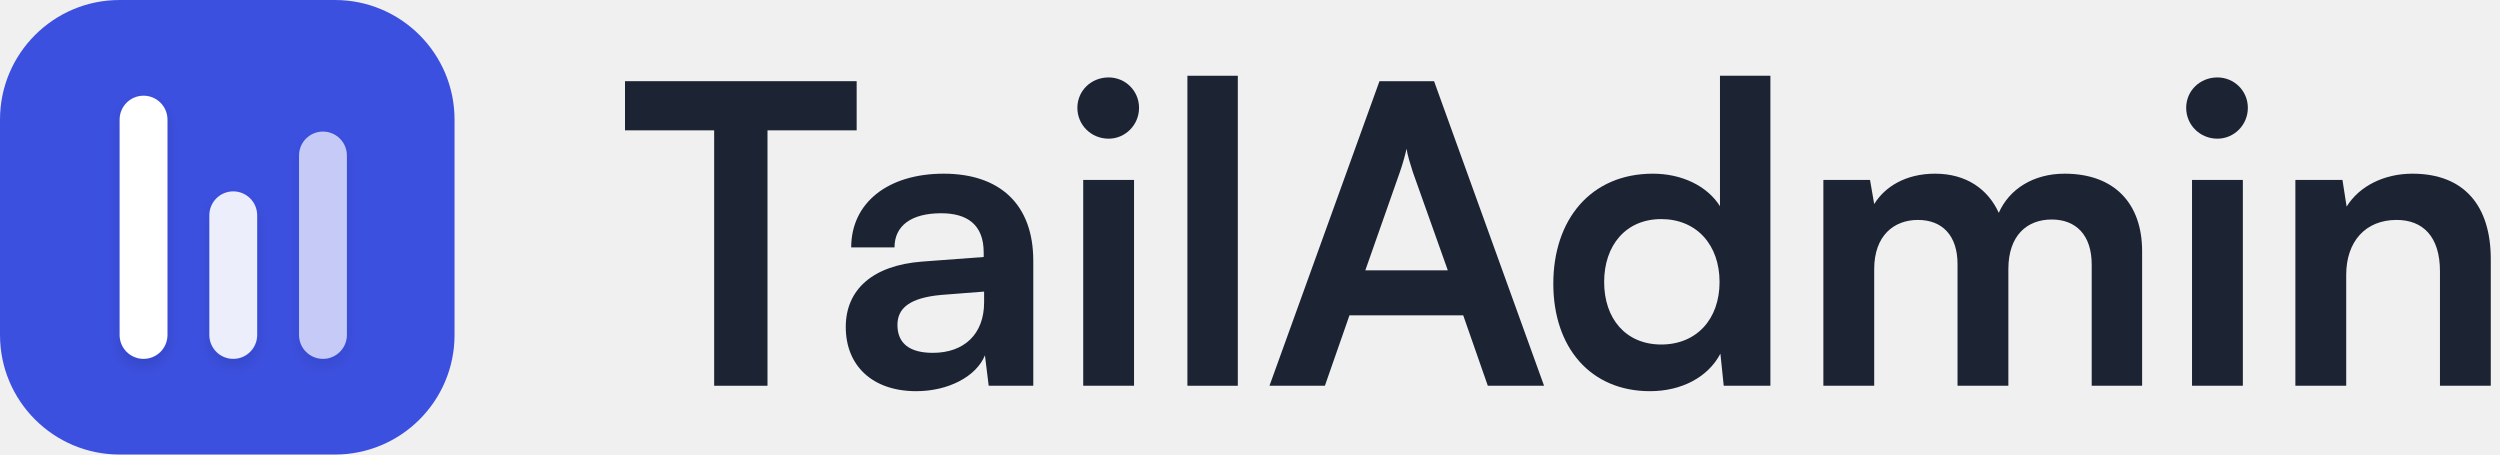
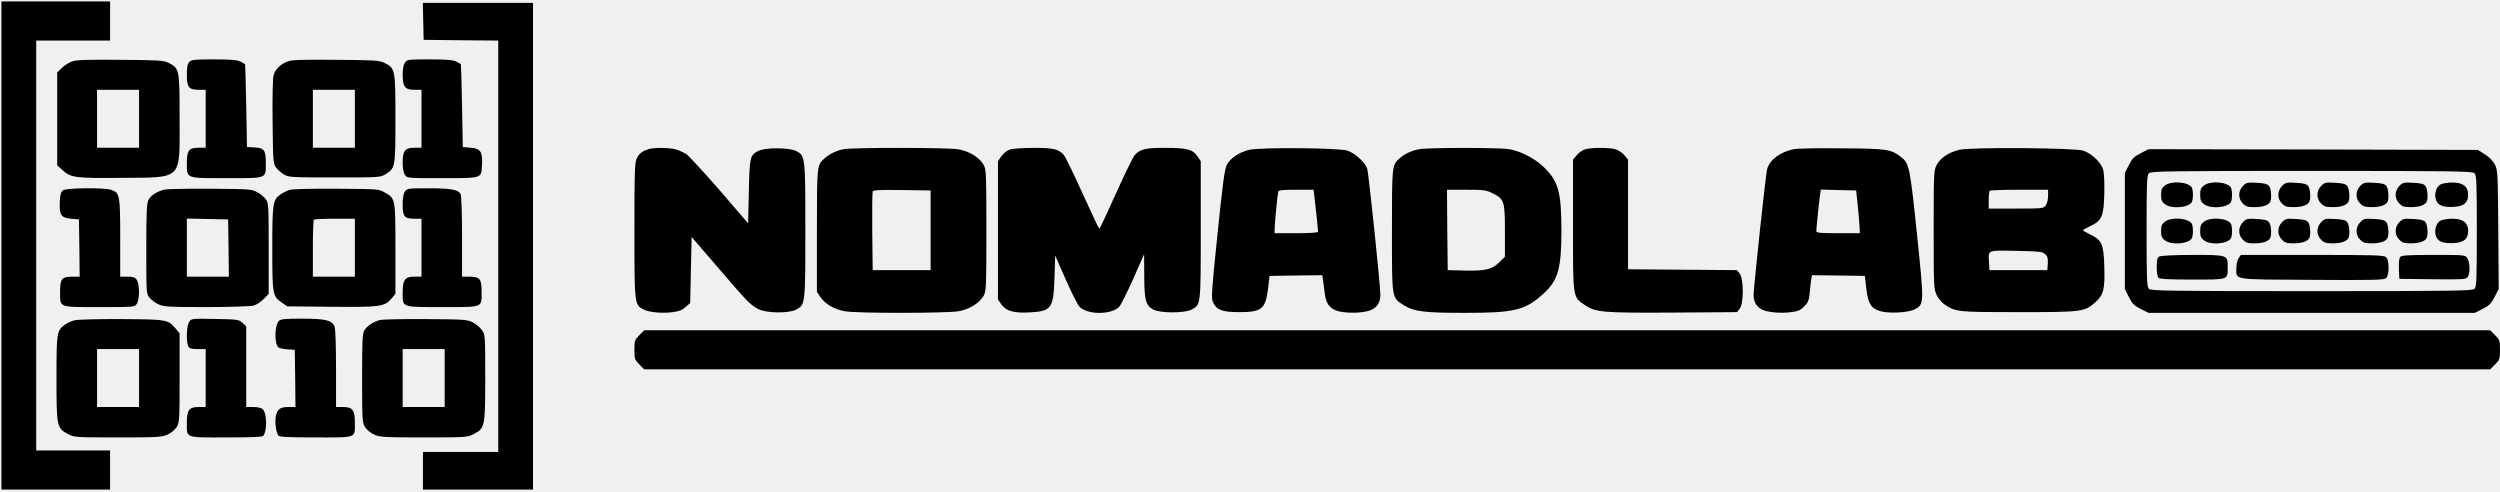
- <svg xmlns="http://www.w3.org/2000/svg" width="176" height="32" viewBox="0 0 176 32" fill="none">
-   <path d="M44 9.176H50.277V27.157H54.032V9.176H60.309V5.715H44V9.176Z" fill="#1C2434" />
-   <path d="M64.5 27.539C66.758 27.539 68.724 26.512 69.34 25.016L69.604 27.157H72.743V18.357C72.743 14.339 70.337 12.227 66.436 12.227C62.505 12.227 59.924 14.28 59.924 17.419H62.974C62.974 15.893 64.148 15.013 66.26 15.013C68.079 15.013 69.252 15.805 69.252 17.771V18.093L64.91 18.416C61.478 18.68 59.542 20.352 59.542 23.021C59.542 25.749 61.42 27.539 64.5 27.539ZM65.673 24.84C64.06 24.84 63.18 24.195 63.18 22.875C63.18 21.701 64.031 20.968 66.26 20.763L69.281 20.528V21.291C69.281 23.52 67.873 24.84 65.673 24.84Z" fill="#1C2434" />
-   <path d="M78.047 9.763C79.221 9.763 80.189 8.795 80.189 7.592C80.189 6.389 79.221 5.451 78.047 5.451C76.816 5.451 75.847 6.389 75.847 7.592C75.847 8.795 76.816 9.763 78.047 9.763ZM76.258 27.157H79.837V12.667H76.258V27.157Z" fill="#1C2434" />
-   <path d="M87.142 27.157V5.333H83.593V27.157H87.142Z" fill="#1C2434" />
-   <path d="M93.272 27.157L95.003 22.2H103.011L104.742 27.157H108.702L100.958 5.715H97.115L89.371 27.157H93.272ZM98.552 12.109C98.758 11.523 98.933 10.877 99.022 10.467C99.08 10.907 99.285 11.552 99.462 12.109L101.926 19.032H96.118L98.552 12.109Z" fill="#1C2434" />
-   <path d="M116.158 27.539C118.358 27.539 120.236 26.571 121.116 24.899L121.35 27.157H124.636V5.333H121.086V14.515C120.177 13.077 118.388 12.227 116.364 12.227C111.993 12.227 109.353 15.453 109.353 19.971C109.353 24.459 111.964 27.539 116.158 27.539ZM116.95 24.253C114.457 24.253 112.932 22.435 112.932 19.853C112.932 17.272 114.457 15.424 116.95 15.424C119.444 15.424 121.057 17.243 121.057 19.853C121.057 22.464 119.444 24.253 116.95 24.253Z" fill="#1C2434" />
-   <path d="M131.944 27.157V18.944C131.944 16.597 133.322 15.483 135.024 15.483C136.725 15.483 137.81 16.568 137.81 18.592V27.157H141.389V18.944C141.389 16.568 142.709 15.453 144.44 15.453C146.141 15.453 147.256 16.539 147.256 18.621V27.157H150.805V17.683C150.805 14.339 148.869 12.227 145.349 12.227C143.149 12.227 141.448 13.312 140.714 14.984C139.952 13.312 138.426 12.227 136.226 12.227C134.144 12.227 132.677 13.165 131.944 14.368L131.65 12.667H128.365V27.157H131.944Z" fill="#1C2434" />
-   <path d="M156.107 9.763C157.281 9.763 158.249 8.795 158.249 7.592C158.249 6.389 157.281 5.451 156.107 5.451C154.875 5.451 153.907 6.389 153.907 7.592C153.907 8.795 154.875 9.763 156.107 9.763ZM154.318 27.157H157.897V12.667H154.318V27.157Z" fill="#1C2434" />
-   <path d="M165.173 27.157V19.355C165.173 17.008 166.522 15.483 168.722 15.483C170.57 15.483 171.773 16.656 171.773 19.091V27.157H175.351V18.24C175.351 14.485 173.474 12.227 169.837 12.227C167.871 12.227 166.111 13.077 165.202 14.544L164.909 12.667H161.594V27.157H165.173Z" fill="#1C2434" />
-   <path d="M0 8.421C0 3.77 3.77 0 8.421 0H23.579C28.23 0 32 3.77 32 8.421V23.579C32 28.23 28.23 32 23.579 32H8.421C3.77 32 0 28.23 0 23.579V8.421Z" fill="#3C50E0" />
-   <g filter="url(#filter0_d_521_14075)">
-     <path d="M8.421 8.421C8.421 7.491 9.175 6.737 10.106 6.737V6.737C11.036 6.737 11.79 7.491 11.79 8.421V23.579C11.79 24.509 11.036 25.263 10.106 25.263V25.263C9.175 25.263 8.421 24.509 8.421 23.579V8.421Z" fill="white" />
+ <svg xmlns="http://www.w3.org/2000/svg" version="1.0" width="1726pt" height="339pt" viewBox="0 0 1726 339" preserveAspectRatio="xMidYMid meet">
+   <g transform="translate(0,339) scale(0.1,-0.1)" fill="#000000" stroke="none">
+     <path d="M10 1695 l0 -1685 375 0 375 0 0 135 0 135 -255 0 -255 0 0 1415 0 1415 255 0 255 0 0 135 0 135 -375 0 -375 0 0 -1685z" />
+     <path d="M2922 3243 l3 -128 258 -3 257 -2 0 -1420 0 -1420 -260 0 -260 0 0 -130 0 -130 380 0 380 0 0 1680 0 1680 -380 0 -381 0 3 -127z" />
+     <path d="M496 2965 c-22 -7 -53 -28 -70 -45 l-31 -30 0 -321 0 -321 37 -33 c57 -52 87 -56 406 -53 428 4 402 -22 402 408 0 344 -1 348 -76 386 -35 17 -66 19 -334 21 -234 2 -303 0 -334 -12z m464 -395 l0 -200 -145 0 -145 0 0 200 0 200 145 0 145 0 0 -200z" />
+     <path d="M1307 2962 c-13 -14 -17 -37 -17 -89 0 -86 14 -103 83 -103 l47 0 0 -200 0 -200 -48 0 c-68 0 -82 -18 -82 -107 0 -107 -10 -103 277 -103 282 0 268 -5 268 105 0 89 -10 103 -78 107 l-52 3 -5 285 c-3 157 -7 286 -8 287 -1 1 -15 9 -32 18 -22 11 -65 15 -183 15 -136 0 -156 -2 -170 -18z" />
+     <path d="M1987 2966 c-51 -19 -85 -52 -98 -95 -6 -23 -9 -143 -7 -323 3 -273 4 -288 24 -315 12 -15 36 -37 55 -48 32 -19 52 -20 349 -20 313 0 315 0 353 23 66 42 67 46 67 384 0 342 -1 346 -76 384 -35 17 -66 19 -334 21 -232 2 -303 0 -333 -11z m463 -396 l0 -200 -145 0 -145 0 0 200 0 200 145 0 145 0 0 -200z" />
+     <path d="M2796 2958 c-10 -14 -16 -44 -16 -83 0 -84 16 -105 81 -105 l49 0 0 -200 0 -200 -49 0 c-65 0 -81 -21 -81 -105 0 -39 6 -69 16 -83 15 -22 18 -22 258 -22 280 0 268 -4 274 94 4 89 -10 110 -78 116 l-55 5 -5 285 c-3 157 -7 286 -8 287 -1 1 -15 9 -32 18 -22 11 -65 15 -184 15 -149 0 -155 -1 -170 -22z" />
+     <path d="M4479 2361 c-46 -15 -66 -30 -83 -65 -14 -30 -16 -90 -16 -496 0 -511 0 -514 63 -547 38 -19 128 -28 202 -18 42 5 65 14 88 35 l32 28 5 228 5 228 180 -209 c206 -240 224 -259 279 -288 55 -30 213 -32 264 -4 62 34 62 37 62 547 0 510 0 513 -62 547 -47 25 -219 26 -265 0 -55 -29 -58 -43 -63 -280 l-5 -219 -197 229 c-109 125 -213 238 -231 250 -19 12 -52 26 -73 32 -44 12 -146 13 -185 2z" />
+     <path d="M5823 2360 c-49 -10 -99 -34 -131 -64 -52 -47 -52 -45 -52 -498 l0 -423 25 -37 c33 -48 95 -84 169 -97 80 -15 700 -14 783 0 76 13 148 58 175 109 17 32 18 67 18 450 0 383 -1 418 -18 450 -27 51 -99 96 -175 109 -74 13 -729 13 -794 1z m602 -560 l0 -275 -200 0 -200 0 -3 265 c-1 146 0 270 3 278 3 10 48 12 202 10 l198 -3 0 -275z" />
+     <path d="M6970 2357 c-19 -7 -44 -27 -57 -46 l-23 -34 0 -477 0 -477 23 -34 c30 -45 87 -62 192 -56 155 8 168 26 175 237 l5 155 74 -167 c40 -92 83 -176 96 -188 58 -55 220 -53 272 2 12 13 55 100 97 193 l75 170 1 -148 c0 -169 10 -205 62 -234 47 -26 219 -26 265 0 64 34 63 27 63 550 l0 474 -23 34 c-32 47 -71 58 -220 58 -137 1 -176 -8 -213 -50 -12 -13 -70 -133 -130 -266 -60 -133 -111 -243 -114 -243 -3 0 -54 108 -114 240 -60 133 -118 252 -129 267 -34 43 -74 53 -214 52 -72 0 -143 -5 -163 -12z" />
+     <path d="M8627 2356 c-69 -15 -134 -58 -158 -106 -14 -27 -29 -139 -63 -473 -41 -393 -44 -442 -32 -472 23 -54 64 -70 181 -70 157 0 182 21 200 165 l10 85 182 3 182 2 5 -32 c3 -18 8 -60 12 -92 8 -83 46 -121 128 -131 78 -10 168 -1 204 21 36 21 52 52 52 102 0 63 -80 825 -90 864 -12 44 -81 108 -137 128 -54 19 -595 24 -676 6z m447 -318 c7 -54 26 -234 26 -248 0 -6 -53 -10 -150 -10 l-150 0 0 28 c0 35 20 243 25 260 3 9 37 12 124 12 l120 0 5 -42z" />
+     <path d="M9799 2360 c-52 -9 -103 -33 -137 -64 -52 -47 -52 -45 -52 -498 0 -481 -3 -461 85 -517 67 -42 140 -51 421 -51 339 0 413 18 536 129 105 94 128 173 128 441 0 269 -22 343 -129 443 -59 55 -151 102 -230 117 -62 11 -553 12 -622 0z m507 -305 c79 -39 84 -54 84 -260 l0 -177 -38 -38 c-50 -50 -96 -61 -239 -58 l-118 3 -3 278 -2 277 133 0 c122 0 137 -2 183 -25z" />
+     <path d="M10943 2359 c-17 -5 -43 -23 -57 -40 l-26 -31 0 -451 c0 -514 -3 -495 83 -554 74 -50 128 -54 615 -51 l434 3 19 24 c28 34 28 208 0 242 l-19 24 -376 3 -376 3 0 379 0 378 -26 31 c-14 17 -42 35 -62 41 -45 12 -165 12 -209 -1z" />
+     <path d="M12383 2360 c-94 -20 -165 -73 -183 -138 -9 -34 -89 -777 -93 -864 -2 -47 19 -86 57 -105 37 -19 127 -28 202 -18 47 6 64 13 90 39 28 28 33 41 39 101 3 39 8 80 11 93 l4 22 183 -2 182 -3 10 -87 c12 -104 32 -137 96 -156 59 -18 193 -11 237 12 67 35 67 33 17 517 -48 465 -54 492 -110 535 -71 54 -97 58 -410 60 -159 2 -309 -1 -332 -6z m444 -400 c6 -63 12 -130 12 -147 l1 -33 -150 0 c-125 0 -150 2 -150 15 0 21 20 215 26 253 l5 33 122 -3 122 -3 12 -115z" />
+     <path d="M13529 2356 c-73 -16 -133 -56 -159 -106 -19 -37 -20 -58 -20 -446 0 -395 1 -409 21 -452 12 -25 37 -53 58 -67 76 -49 91 -50 506 -50 439 0 456 2 530 67 58 51 68 89 63 248 -4 153 -16 182 -95 220 -29 14 -52 27 -52 30 0 3 23 16 52 30 79 38 91 67 95 220 2 73 -1 143 -7 167 -13 49 -78 112 -138 133 -53 19 -772 25 -854 6z m611 -319 c0 -23 -7 -53 -16 -65 -15 -21 -20 -22 -205 -22 l-189 0 0 58 c0 32 3 62 7 65 3 4 96 7 205 7 l198 0 0 -43z m-21 -401 c18 -16 21 -29 19 -65 l-3 -46 -200 0 -200 0 -3 54 c-5 87 -16 83 187 79 161 -3 181 -5 200 -22z" />
+     <path d="M14779 2332 c-45 -23 -59 -37 -81 -81 l-28 -55 0 -401 0 -401 28 -55 c22 -45 36 -59 81 -82 l55 -27 1126 0 1126 0 55 28 c45 23 58 36 82 82 l28 55 -3 410 c-3 394 -4 412 -24 450 -13 25 -39 51 -69 70 l-48 30 -1137 3 -1137 2 -54 -28z m2305 -138 c14 -13 16 -64 16 -399 0 -335 -2 -386 -16 -399 -14 -14 -130 -16 -1124 -16 -994 0 -1110 2 -1124 16 -14 13 -16 64 -16 399 0 335 2 386 16 399 14 14 130 16 1124 16 994 0 1110 -2 1124 -16z" />
+     <path d="M14946 2109 c-21 -16 -26 -29 -26 -64 0 -35 5 -48 26 -64 44 -35 160 -26 186 13 4 6 8 29 8 51 0 22 -4 45 -8 51 -26 39 -142 48 -186 13z" />
+     <path d="M15216 2109 c-21 -16 -26 -29 -26 -64 0 -35 5 -48 26 -64 44 -35 160 -26 186 13 4 6 8 29 8 51 0 22 -4 45 -8 51 -26 39 -142 48 -186 13z" />
+     <path d="M15486 2107 c-35 -35 -35 -89 -1 -122 20 -21 34 -25 80 -25 55 0 93 12 107 34 13 19 9 91 -6 111 -11 15 -30 20 -84 23 -65 4 -73 2 -96 -21z" />
+     <path d="M15756 2107 c-35 -35 -35 -89 -1 -122 20 -21 34 -25 80 -25 55 0 93 12 107 34 13 19 9 91 -6 111 -11 15 -30 20 -84 23 -65 4 -73 2 -96 -21z" />
+     <path d="M16026 2107 c-35 -35 -35 -89 -1 -122 20 -21 34 -25 80 -25 55 0 93 12 107 34 13 19 9 91 -6 111 -11 15 -30 20 -84 23 -65 4 -73 2 -96 -21z" />
+     <path d="M16296 2107 c-35 -35 -35 -89 -1 -122 20 -21 34 -25 80 -25 55 0 93 12 107 34 13 19 9 91 -6 111 -11 15 -30 20 -84 23 -65 4 -73 2 -96 -21z" />
+     <path d="M16566 2107 c-35 -35 -35 -89 -1 -122 20 -21 34 -25 80 -25 55 0 93 12 107 34 13 19 9 91 -6 111 -11 15 -30 20 -84 23 -65 4 -73 2 -96 -21z" />
+     <path d="M16850 2117 c-31 -16 -47 -70 -31 -110 14 -36 52 -50 125 -45 69 5 96 29 96 85 0 55 -36 83 -107 83 -32 0 -69 -6 -83 -13z" />
+     <path d="M14946 1859 c-21 -16 -26 -29 -26 -64 0 -35 5 -48 26 -64 44 -35 160 -26 186 13 4 6 8 29 8 51 0 22 -4 45 -8 51 -26 39 -142 48 -186 13z" />
+     <path d="M15216 1859 c-21 -16 -26 -29 -26 -64 0 -35 5 -48 26 -64 44 -35 160 -26 186 13 4 6 8 29 8 51 0 22 -4 45 -8 51 -26 39 -142 48 -186 13z" />
+     <path d="M15486 1857 c-35 -35 -35 -89 -1 -122 20 -21 34 -25 80 -25 55 0 93 12 107 34 13 19 9 91 -6 111 -11 15 -30 20 -84 23 -65 4 -73 2 -96 -21z" />
+     <path d="M15756 1857 c-35 -35 -35 -89 -1 -122 20 -21 34 -25 80 -25 55 0 93 12 107 34 13 19 9 91 -6 111 -11 15 -30 20 -84 23 -65 4 -73 2 -96 -21z" />
+     <path d="M16026 1857 c-35 -35 -35 -89 -1 -122 20 -21 34 -25 80 -25 55 0 93 12 107 34 13 19 9 91 -6 111 -11 15 -30 20 -84 23 -65 4 -73 2 -96 -21z" />
+     <path d="M16296 1857 c-35 -35 -35 -89 -1 -122 20 -21 34 -25 80 -25 55 0 93 12 107 34 13 19 9 91 -6 111 -11 15 -30 20 -84 23 -65 4 -73 2 -96 -21z" />
+     <path d="M16566 1857 c-35 -35 -35 -89 -1 -122 20 -21 34 -25 80 -25 55 0 93 12 107 34 13 19 9 91 -6 111 -11 15 -30 20 -84 23 -65 4 -73 2 -96 -21z" />
+     <path d="M16850 1867 c-31 -16 -47 -70 -31 -110 14 -36 52 -50 125 -45 69 5 96 29 96 85 0 55 -36 83 -107 83 -32 0 -69 -6 -83 -13z" />
+     <path d="M14908 1619 c-14 -8 -18 -24 -18 -72 0 -36 5 -68 12 -75 9 -9 75 -12 235 -12 254 0 243 -4 243 89 0 81 1 81 -243 81 -125 0 -219 -5 -229 -11z" />
+     <path d="M15456 1608 c-9 -12 -16 -43 -16 -68 0 -85 -38 -79 521 -82 408 -3 499 -1 512 11 23 18 24 123 1 145 -14 14 -74 16 -509 16 l-494 0 -15 -22z" />
+     <path d="M16571 1616 c-7 -9 -11 -41 -9 -83 l3 -68 230 -3 c207 -2 231 -1 242 15 18 24 16 104 -3 131 -15 22 -19 22 -233 22 -176 0 -221 -3 -230 -14z" />
+     <path d="M435 2076 c-14 -10 -20 -29 -22 -77 -5 -92 8 -113 77 -119 l55 -5 3 -197 2 -198 -48 0 c-75 0 -87 -14 -87 -103 0 -113 -15 -107 271 -107 240 0 243 0 258 22 21 30 21 136 0 166 -12 18 -25 22 -65 22 l-49 0 0 265 c0 295 -3 314 -61 334 -48 17 -310 14 -334 -3z" />
+     <path d="M1135 2081 c-52 -13 -94 -40 -110 -71 -12 -24 -15 -81 -15 -338 0 -302 0 -310 22 -337 12 -15 40 -36 62 -46 37 -17 70 -19 331 -19 160 0 306 5 325 10 20 5 51 26 70 45 l35 36 0 314 c0 301 -1 315 -21 341 -11 15 -38 37 -60 48 -36 20 -57 21 -324 23 -157 1 -298 -2 -315 -6z m443 -403 l2 -198 -145 0 -145 0 0 200 0 201 143 -3 142 -3 3 -197z" />
+     <path d="M2000 2079 c-19 -6 -47 -20 -63 -31 -54 -38 -57 -61 -57 -374 0 -320 2 -330 67 -374 l36 -25 306 -3 c339 -3 366 0 416 59 l25 31 0 309 c0 349 0 348 -72 389 -43 25 -44 25 -333 27 -175 1 -304 -2 -325 -8z m450 -399 l0 -200 -145 0 -145 0 0 193 c0 107 3 197 7 200 3 4 69 7 145 7 l138 0 0 -200z" />
+     <path d="M2796 2068 c-11 -15 -16 -45 -16 -90 0 -83 12 -98 81 -98 l49 0 0 -200 0 -200 -49 0 c-66 0 -81 -21 -81 -112 0 -102 -11 -98 274 -98 286 0 271 -6 271 107 0 89 -12 103 -87 103 l-48 0 0 276 c0 160 -4 283 -10 294 -16 31 -67 40 -221 40 -141 0 -149 -1 -163 -22z" />
+     <path d="M516 1179 c-21 -5 -51 -18 -67 -30 -57 -41 -59 -51 -59 -371 0 -335 2 -344 80 -385 42 -22 50 -23 344 -23 275 0 305 2 343 20 25 11 51 33 63 52 19 31 20 50 20 340 l0 306 -26 32 c-54 64 -60 65 -374 67 -157 1 -302 -3 -324 -8z m444 -399 l0 -200 -145 0 -145 0 0 200 0 200 145 0 145 0 0 -200z" />
+     <path d="M1306 1168 c-18 -26 -22 -138 -6 -169 9 -15 22 -19 65 -19 l55 0 0 -200 0 -200 -49 0 c-65 0 -81 -21 -81 -108 0 -109 -17 -102 269 -102 187 0 251 3 259 12 28 36 25 153 -4 183 -10 9 -34 15 -65 15 l-49 0 0 278 0 279 -26 24 c-25 23 -32 24 -189 27 -160 3 -163 3 -179 -20z" />
+     <path d="M1926 1175 c-31 -31 -33 -159 -3 -184 7 -5 35 -11 62 -13 l50 -3 3 -197 2 -198 -49 0 c-58 0 -77 -15 -87 -66 -7 -41 2 -112 18 -131 8 -10 67 -13 259 -13 286 0 269 -7 269 102 0 87 -16 108 -81 108 l-49 0 0 264 c0 151 -4 276 -10 291 -17 44 -62 55 -224 55 -117 0 -148 -3 -160 -15z" />
+     <path d="M2624 1181 c-46 -12 -89 -40 -108 -71 -14 -24 -16 -69 -16 -332 0 -286 1 -305 20 -336 12 -19 38 -41 63 -52 38 -18 68 -20 343 -20 294 0 302 1 344 23 78 41 80 49 80 388 0 291 0 297 -22 329 -13 18 -41 43 -63 54 -38 20 -57 21 -325 23 -157 1 -299 -2 -316 -6z m446 -401 l0 -200 -145 0 -145 0 0 200 0 200 145 0 145 0 0 -200z" />
+     <path d="M4414 1076 c-32 -32 -34 -38 -34 -101 0 -63 2 -69 34 -101 l34 -34 6372 0 6372 0 34 34 c32 32 34 38 34 101 0 63 -2 69 -34 101 l-34 34 -6372 0 -6372 0 -34 -34z" />
  </g>
-   <g opacity="0.9" filter="url(#filter1_d_521_14075)">
-     <path d="M14.737 15.158C14.737 14.227 15.491 13.473 16.421 13.473V13.473C17.351 13.473 18.105 14.227 18.105 15.158V23.579C18.105 24.509 17.351 25.263 16.421 25.263V25.263C15.491 25.263 14.737 24.509 14.737 23.579V15.158Z" fill="white" />
-   </g>
-   <g opacity="0.7" filter="url(#filter2_d_521_14075)">
-     <path d="M21.052 10.947C21.052 10.017 21.806 9.263 22.736 9.263V9.263C23.667 9.263 24.421 10.017 24.421 10.947V23.578C24.421 24.509 23.667 25.263 22.736 25.263V25.263C21.806 25.263 21.052 24.509 21.052 23.578V10.947Z" fill="white" />
-   </g>
-   <defs>
-     <filter id="filter0_d_521_14075" x="7.421" y="6.237" width="5.369" height="20.526" filterUnits="userSpaceOnUse" color-interpolation-filters="sRGB">
-       <feFlood flood-opacity="0" result="BackgroundImageFix" />
-       <feColorMatrix in="SourceAlpha" type="matrix" values="0 0 0 0 0 0 0 0 0 0 0 0 0 0 0 0 0 0 127 0" result="hardAlpha" />
-       <feOffset dy="0.5" />
-       <feGaussianBlur stdDeviation="0.5" />
-       <feComposite in2="hardAlpha" operator="out" />
-       <feColorMatrix type="matrix" values="0 0 0 0 0 0 0 0 0 0 0 0 0 0 0 0 0 0 0.12 0" />
-       <feBlend mode="normal" in2="BackgroundImageFix" result="effect1_dropShadow_521_14075" />
-       <feBlend mode="normal" in="SourceGraphic" in2="effect1_dropShadow_521_14075" result="shape" />
-     </filter>
-     <filter id="filter1_d_521_14075" x="13.737" y="12.973" width="5.369" height="13.79" filterUnits="userSpaceOnUse" color-interpolation-filters="sRGB">
-       <feFlood flood-opacity="0" result="BackgroundImageFix" />
-       <feColorMatrix in="SourceAlpha" type="matrix" values="0 0 0 0 0 0 0 0 0 0 0 0 0 0 0 0 0 0 127 0" result="hardAlpha" />
-       <feOffset dy="0.5" />
-       <feGaussianBlur stdDeviation="0.5" />
-       <feComposite in2="hardAlpha" operator="out" />
-       <feColorMatrix type="matrix" values="0 0 0 0 0 0 0 0 0 0 0 0 0 0 0 0 0 0 0.12 0" />
-       <feBlend mode="normal" in2="BackgroundImageFix" result="effect1_dropShadow_521_14075" />
-       <feBlend mode="normal" in="SourceGraphic" in2="effect1_dropShadow_521_14075" result="shape" />
-     </filter>
-     <filter id="filter2_d_521_14075" x="20.052" y="8.763" width="5.369" height="18" filterUnits="userSpaceOnUse" color-interpolation-filters="sRGB">
-       <feFlood flood-opacity="0" result="BackgroundImageFix" />
-       <feColorMatrix in="SourceAlpha" type="matrix" values="0 0 0 0 0 0 0 0 0 0 0 0 0 0 0 0 0 0 127 0" result="hardAlpha" />
-       <feOffset dy="0.5" />
-       <feGaussianBlur stdDeviation="0.5" />
-       <feComposite in2="hardAlpha" operator="out" />
-       <feColorMatrix type="matrix" values="0 0 0 0 0 0 0 0 0 0 0 0 0 0 0 0 0 0 0.12 0" />
-       <feBlend mode="normal" in2="BackgroundImageFix" result="effect1_dropShadow_521_14075" />
-       <feBlend mode="normal" in="SourceGraphic" in2="effect1_dropShadow_521_14075" result="shape" />
-     </filter>
-   </defs>
</svg>
